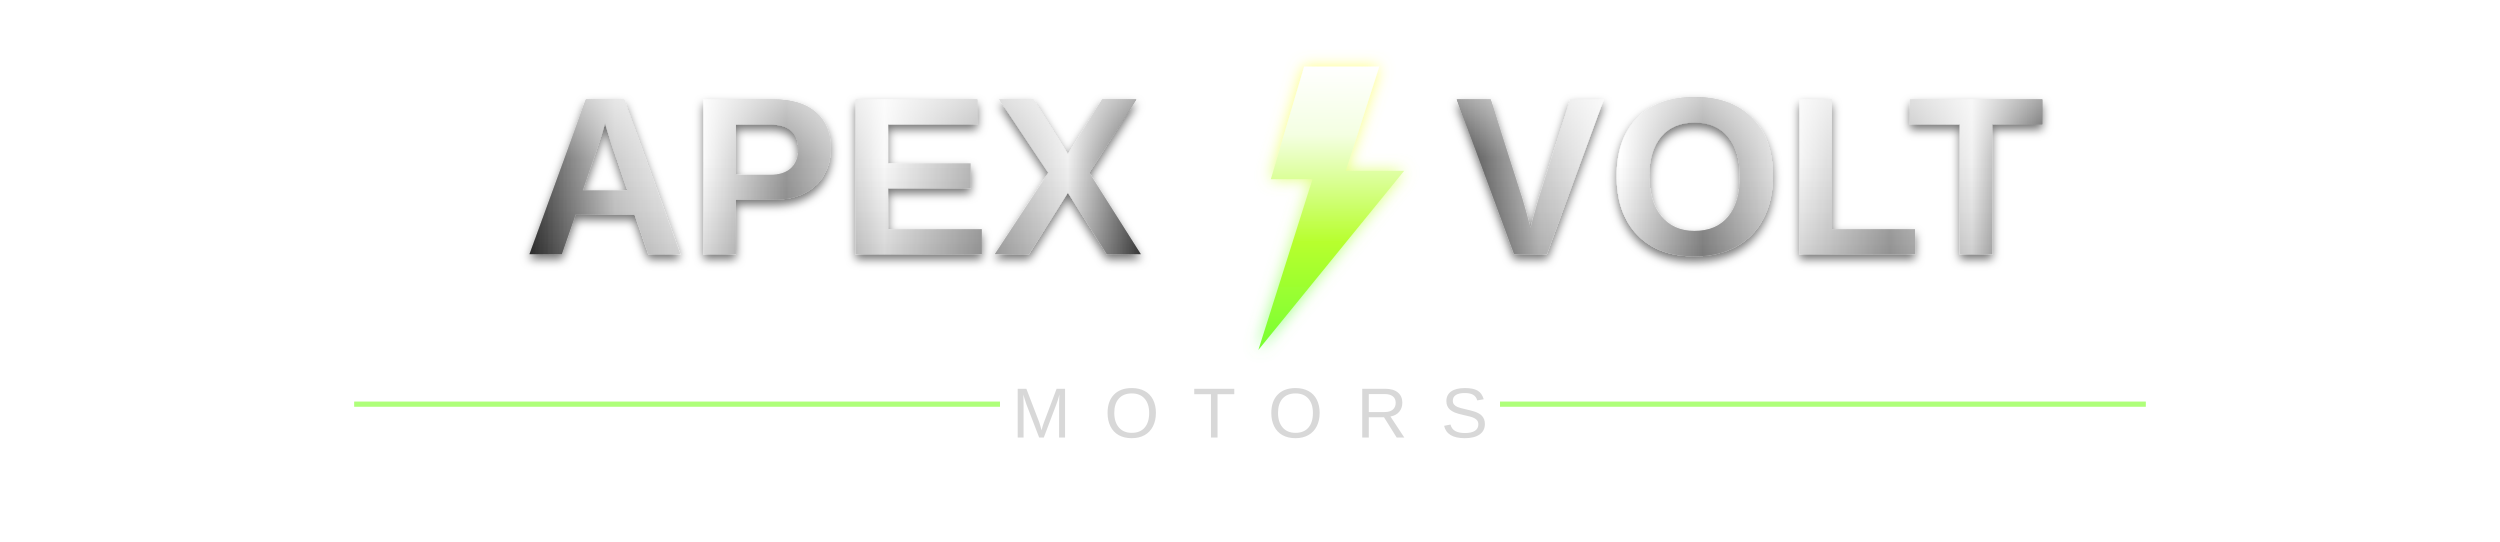
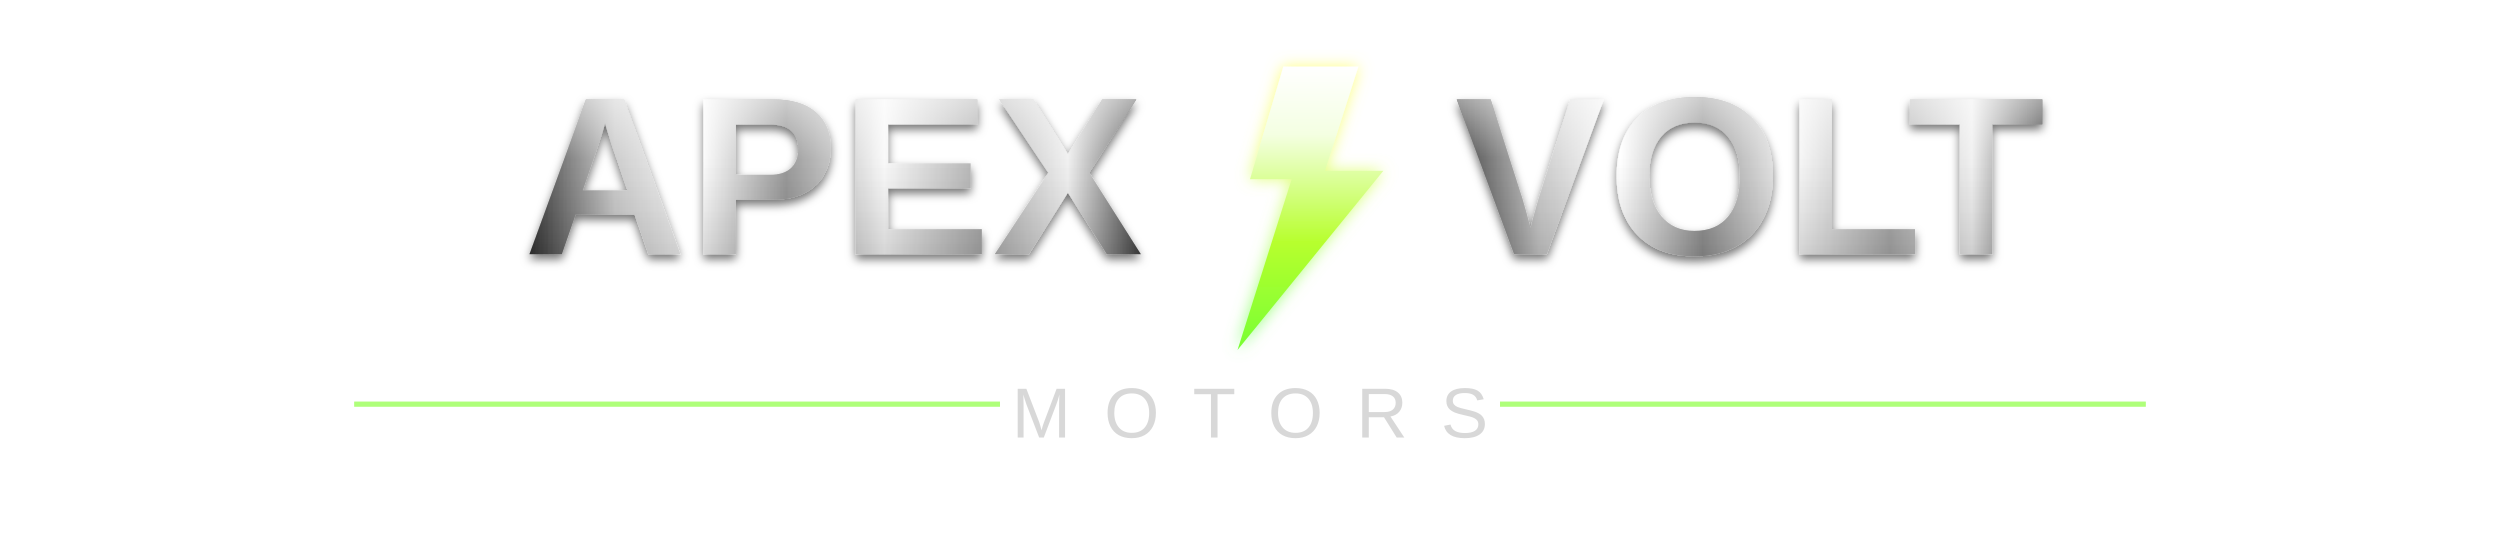
<svg xmlns="http://www.w3.org/2000/svg" width="1200" height="260" viewBox="0 0 1200 260">
  <defs>
    <linearGradient id="chromeMain" x1="0%" y1="0%" x2="100%" y2="0%">
      <stop offset="0%" stop-color="#2f2f2f" />
      <stop offset="14%" stop-color="#c8c8c8" />
      <stop offset="28%" stop-color="#ffffff" />
      <stop offset="42%" stop-color="#8f8f8f" />
      <stop offset="58%" stop-color="#f8f8f8" />
      <stop offset="74%" stop-color="#a8a8a8" />
      <stop offset="88%" stop-color="#efefef" />
      <stop offset="100%" stop-color="#404040" />
    </linearGradient>
    <linearGradient id="chromeTop" x1="0%" y1="0%" x2="0%" y2="100%">
      <stop offset="0%" stop-color="#ffffff" stop-opacity="0.96" />
      <stop offset="38%" stop-color="#ffffff" stop-opacity="0.18" />
      <stop offset="100%" stop-color="#000000" stop-opacity="0.24" />
    </linearGradient>
    <linearGradient id="boltFill" x1="0%" y1="0%" x2="0%" y2="100%">
      <stop offset="0%" stop-color="#ffffff" />
      <stop offset="24%" stop-color="#f4ffe2" />
      <stop offset="62%" stop-color="#b7ff2d" />
      <stop offset="100%" stop-color="#77ff33" />
    </linearGradient>
    <filter id="shadow" x="-20%" y="-20%" width="140%" height="180%">
      <feDropShadow dx="0" dy="2.4" stdDeviation="2.4" flood-color="#000000" flood-opacity="0.55" />
    </filter>
    <filter id="greenGlow" x="-80%" y="-80%" width="260%" height="260%">
      <feGaussianBlur stdDeviation="3.6" result="blur" />
      <feColorMatrix in="blur" type="matrix" values="1 0 0 0 0                 0 1 0 0 0.95                 0 0 0 0 0.15                 0 0 0 0.88 0" />
      <feMerge>
        <feMergeNode />
        <feMergeNode in="SourceGraphic" />
      </feMerge>
    </filter>
    <style>
      .word {
        font-family: Arial, Helvetica, sans-serif;
        font-weight: 800;
        font-size: 108px;
        letter-spacing: 1px;
        fill: url(#chromeMain);
        filter: url(#shadow);
      }

      .wordHighlight {
        font-family: Arial, Helvetica, sans-serif;
        font-weight: 800;
        font-size: 108px;
        letter-spacing: 1px;
        fill: url(#chromeTop);
        opacity: 0.58;
      }

      .motors {
        font-family: Arial, Helvetica, sans-serif;
        font-weight: 500;
        font-size: 34px;
        letter-spacing: 16px;
        fill: #d8d8d8;
      }
    </style>
  </defs>
  <g transform="translate(600 110)" text-anchor="middle">
    <text class="word" x="-200" y="12">APEX</text>
    <text class="wordHighlight" x="-200" y="12">APEX</text>
    <text class="word" x="240" y="12">VOLT</text>
    <text class="wordHighlight" x="240" y="12">VOLT</text>
-     <g transform="translate(0 -78)" filter="url(#greenGlow)">
+     <g transform="translate(-10 -78)" filter="url(#greenGlow)">
      <path d="M26 0 L10 54 L30 54 L4 136 L74 50 L46 50 L62 0 Z" fill="url(#boltFill)" />
    </g>
    <line x1="-430" y1="84" x2="-120" y2="84" stroke="#8dff42" stroke-opacity="0.7" stroke-width="2.5" />
    <line x1="120" y1="84" x2="430" y2="84" stroke="#8dff42" stroke-opacity="0.7" stroke-width="2.5" />
    <text class="motors" x="0" y="100">MOTORS</text>
  </g>
</svg>
